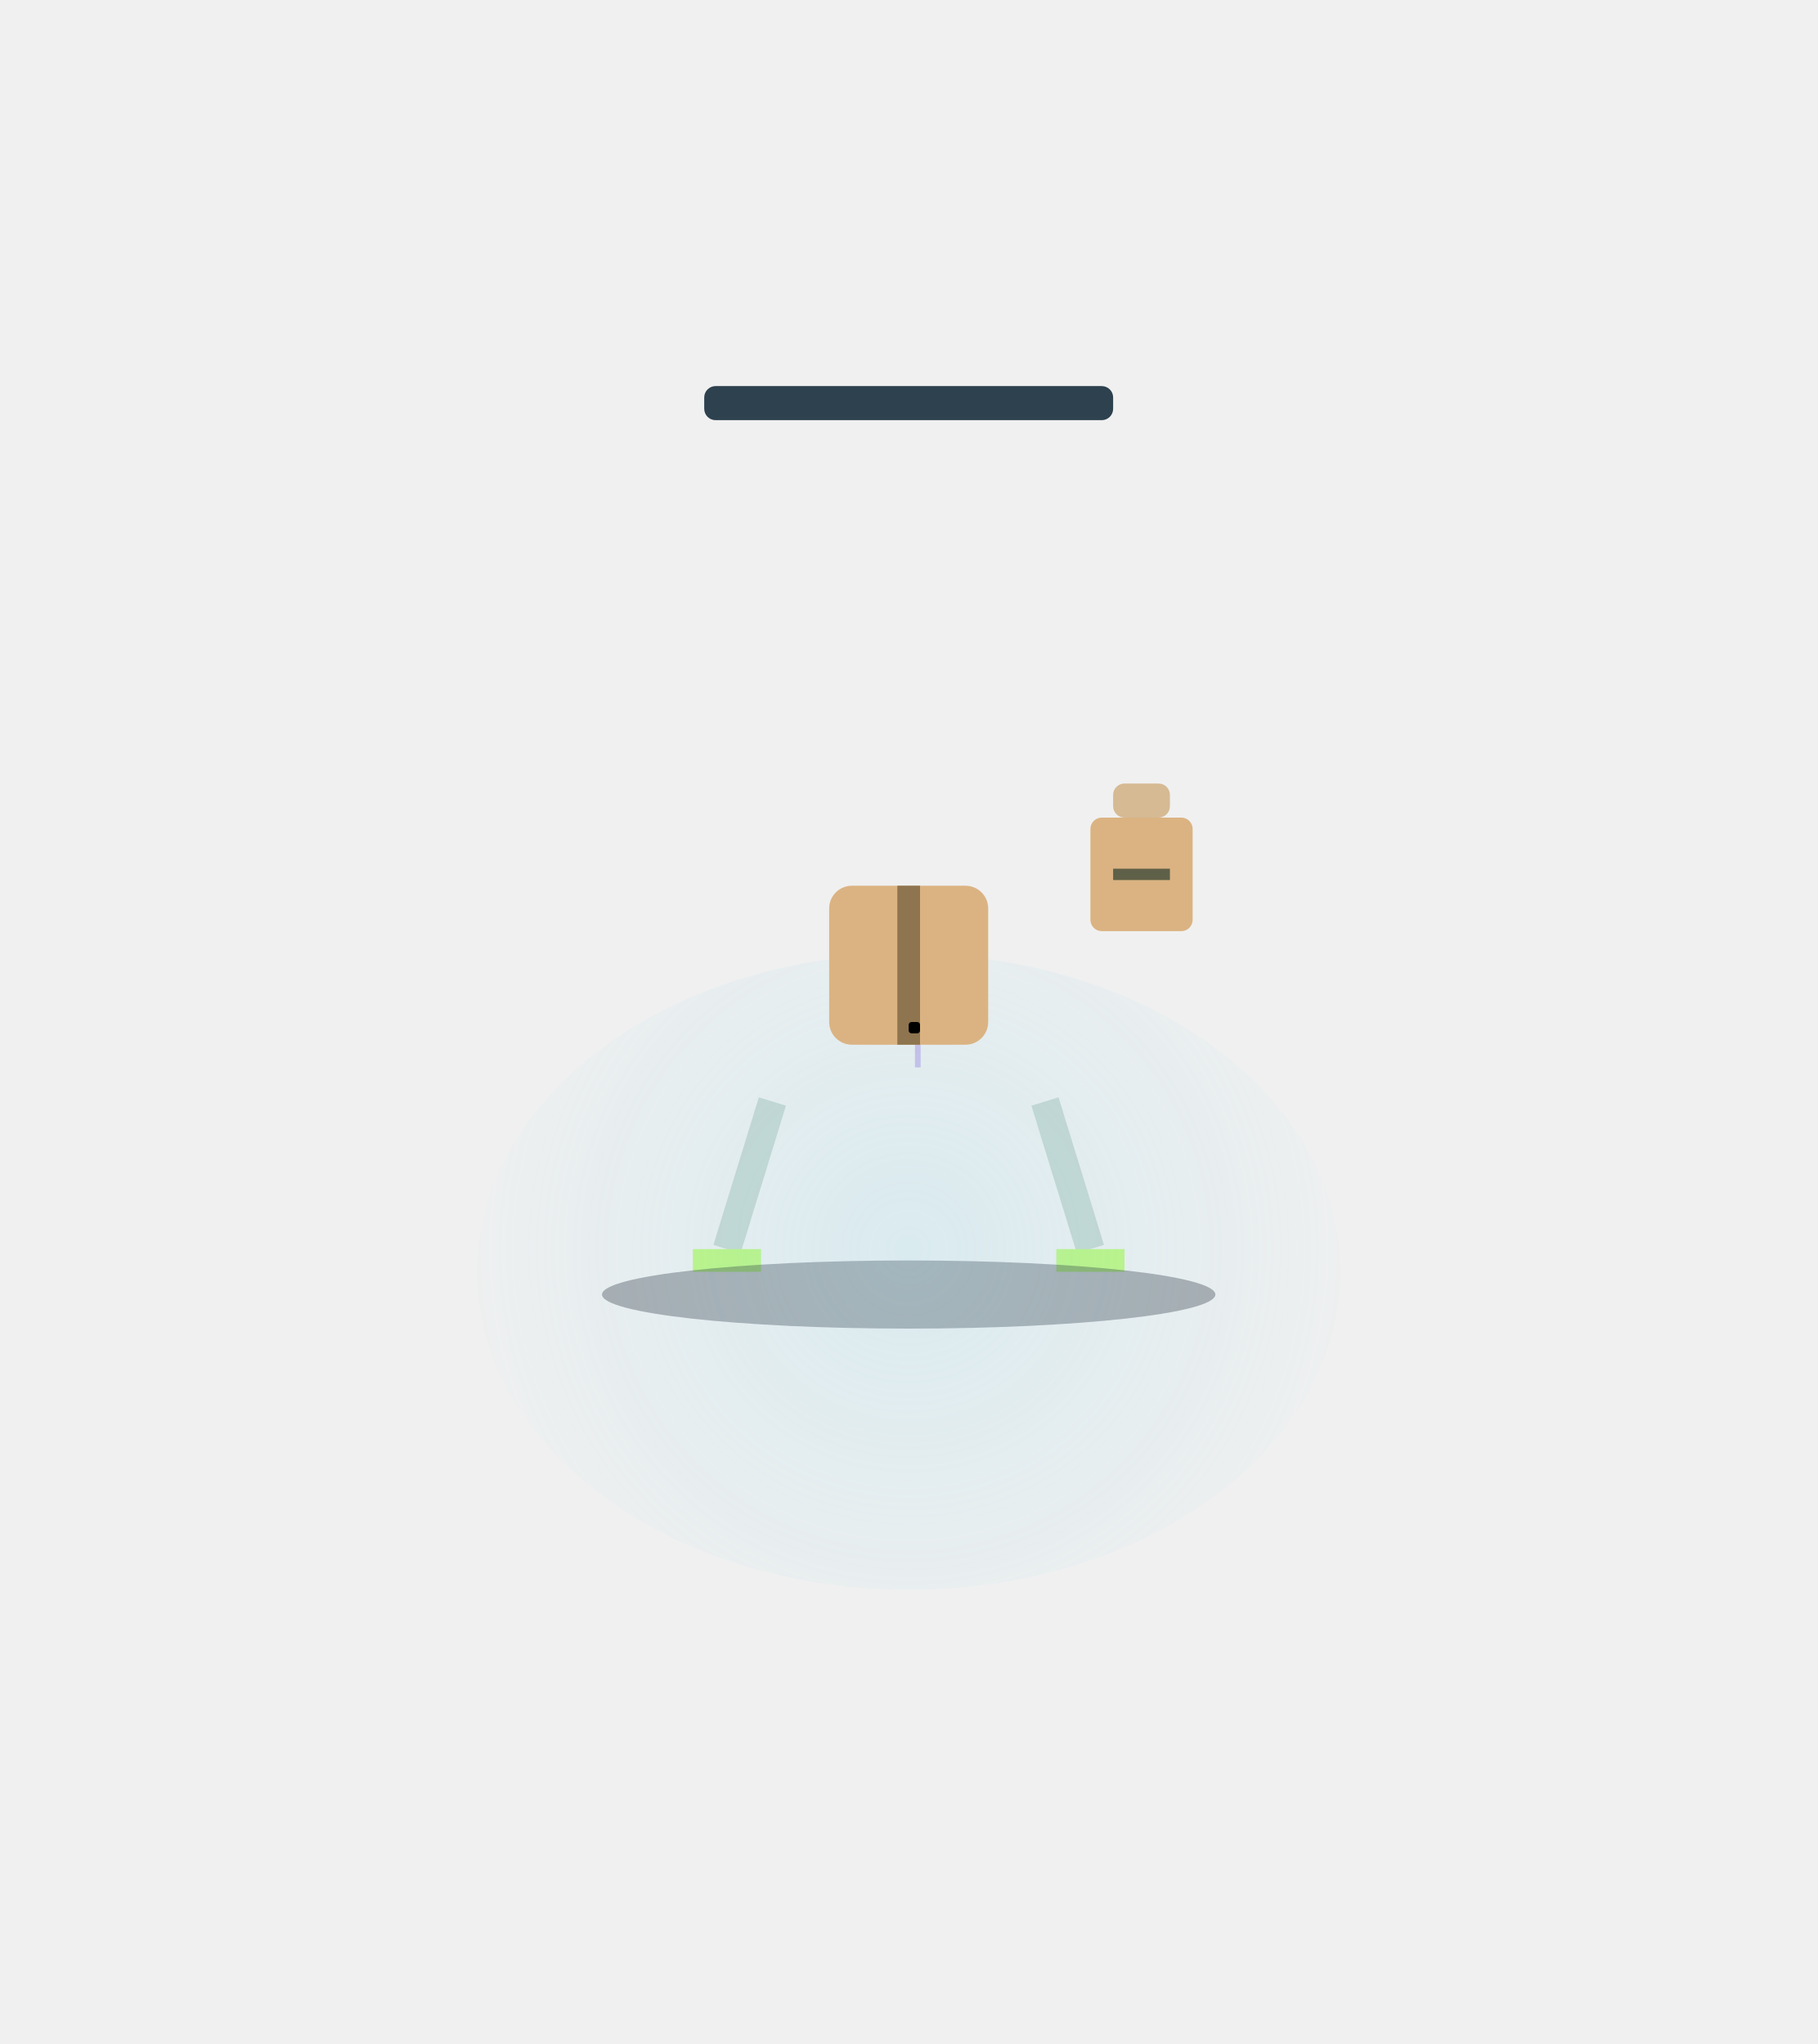
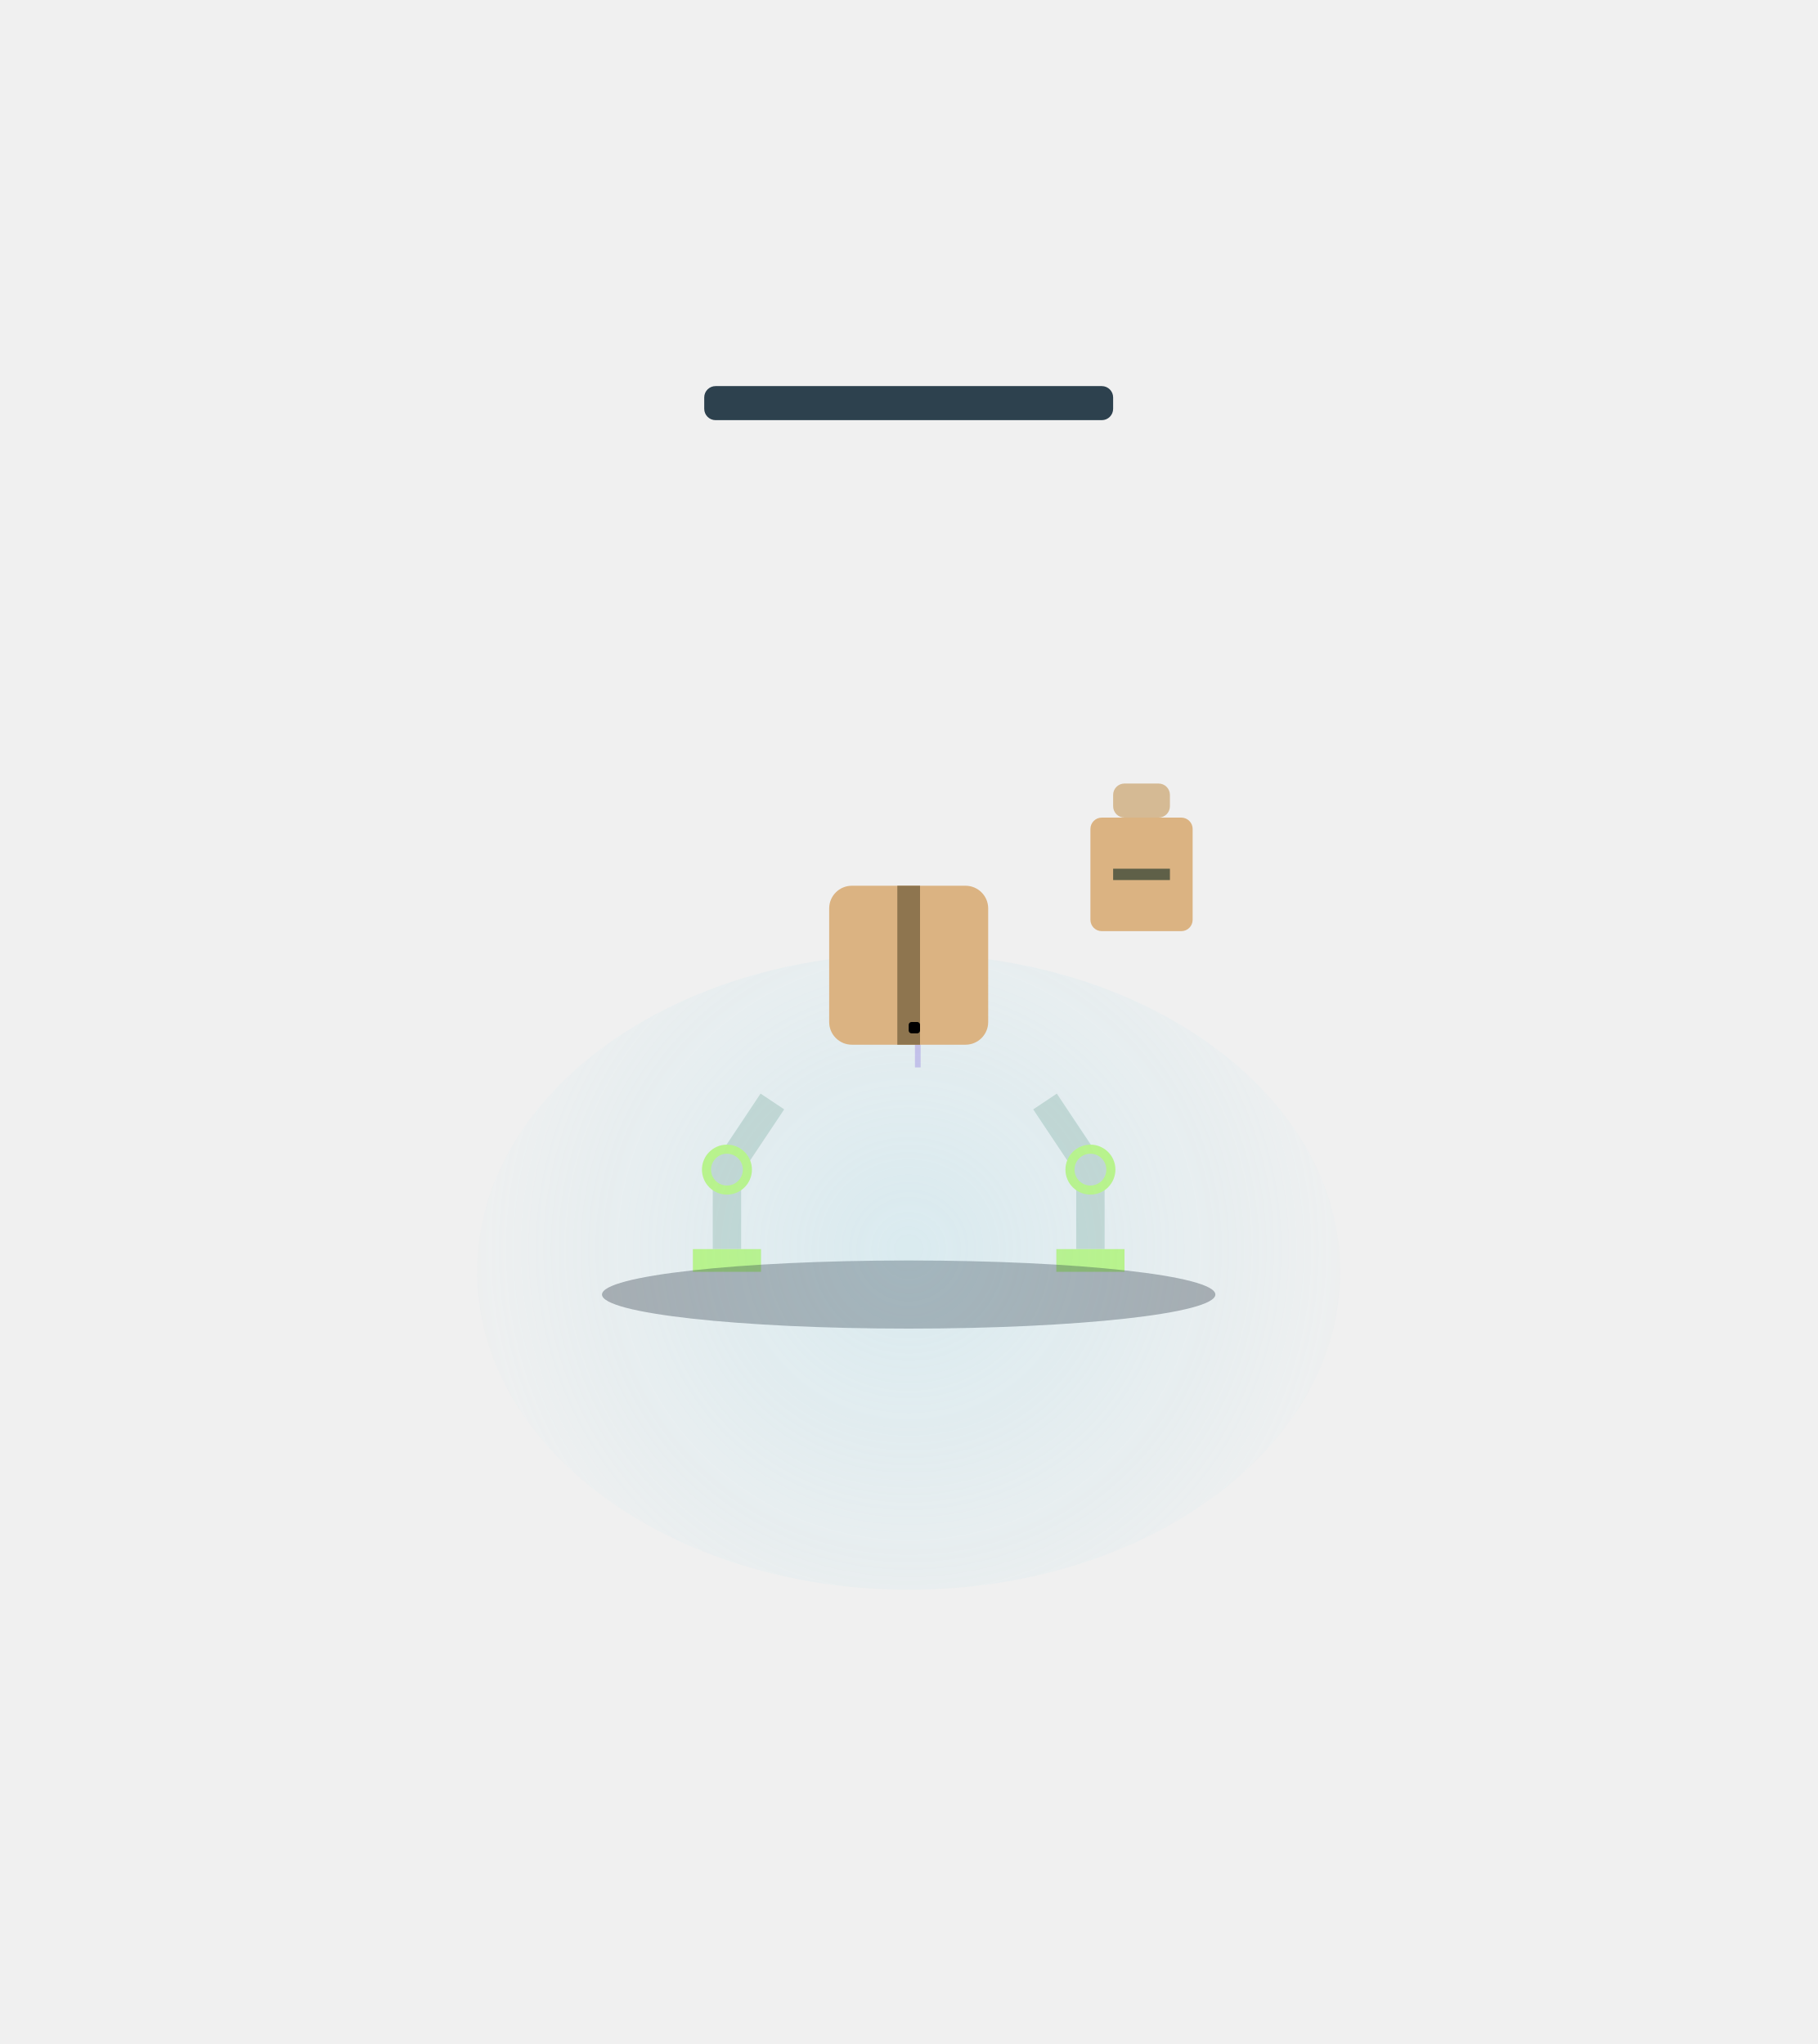
<svg xmlns="http://www.w3.org/2000/svg" viewBox="-80 -90 160 180" overflow="visible">
  <defs>
    <radialGradient id="thrust-glow" gradientUnits="userSpaceOnUse" fx="0" fy="20" cx="0" cy="20" r="43" fr="1">
      <stop offset="0" stop-color="#98daed40" />
      <stop offset="1" stop-color="#98daed00" />
    </radialGradient>
  </defs>
  <style>
    .zeta-tip[data-negative="true"] { fill: #ff8499; }
  </style>
  <g id="star-small">
    <rect width=".9" height=".9" fill="#d4cbea" />
  </g>
  <g id="star-large">
    <rect width="1.8" height="1.8" fill="#d4cbea" />
    <path d="M-3 .8H4 M.8 -3V4" fill="none" stroke="#cabce8" stroke-width=".5" />
  </g>
  <g id="gear" fill="none">
-     <path d="M-12 7L-16 20 M12 7L16 20" stroke="#c7d6d0" stroke-width="2.5" />
+     <path d="M-12 7L-16 13V20 M12 7L16 13V20" stroke="#c7d6d0" stroke-width="2.5" stroke-linejoin="round" />
+     <circle cx="-16" cy="13" r="1.8" fill="#c7d6d0" stroke="#bdf77d" stroke-width=".8" />
+     <circle cx="16" cy="13" r="1.8" fill="#c7d6d0" stroke="#bdf77d" stroke-width=".8" />
    <path d="M-19 21H-13 M13 21H19" stroke="#bdf77d" stroke-width="2" />
  </g>
  <g id="ship-shadow">
    <ellipse cy="24" rx="27" ry="3" fill="#151d2955" />
  </g>
  <g id="vertical-thrust">
    <ellipse cy="22" rx="38" ry="28" fill="url(#thrust-glow)" />
    <ellipse data-wave="0" fill="none" stroke="#98daed" />
    <ellipse data-wave="1" fill="none" stroke="#bdf77d" />
    <ellipse data-wave="2" fill="none" stroke="#98daed" />
    <ellipse data-wave="3" fill="none" stroke="#bdf77d" />
  </g>
  <g id="horizontal-thrust" fill="none" stroke="#98daed" stroke-width="1.5">
    <ellipse data-wave="0" />
    <ellipse data-wave="1" />
    <ellipse data-wave="2" />
  </g>
  <g id="carried-order" font-family="monospace" text-anchor="middle">
    <rect x="16" y="-18" width="9" height="10" rx="1" fill="#dbb382" />
    <rect x="18" y="-21" width="5" height="3" rx="1" fill="#d5ba94" />
    <path d="M18 -13H23" stroke="#5f6048" />
    <text class="zeta-tip" data-tip="" x="21" y="-30" fill="#c8f8a0" font-size="12" font-weight="bold" />
    <text data-destination="" y="-46" fill="#c8f8a0" font-size="9" />
  </g>
  <g id="waiting-order" font-family="monospace" text-anchor="middle">
    <rect x="-7" y="-12" width="14" height="14" rx="2" fill="#dbb382" />
    <path d="M0 -12V2" stroke="#8e754f" stroke-width="2" />
    <text class="zeta-tip" data-tip="" y="-22" fill="#bdf77d" font-size="12" font-weight="bold" />
    <text data-count="" y="15" fill="#e9d2af" font-size="9" />
  </g>
  <g id="service" font-family="monospace" text-anchor="middle">
    <g data-dwell="">
      <rect x="-18" y="-56" width="36" height="3" rx="1" fill="#2d414e" />
      <rect data-progress="" x="-18" y="-56" height="3" rx="1" fill="#bdf77d" />
    </g>
    <text data-refuel="" y="-66" fill="#98daed" font-size="10" font-weight="bold" />
  </g>
  <g id="particle" data-crash-colors="#ffffff,#bce9ff,#78b6d5" data-service-color="#bdf77d">
    <rect width="1" height="1" rx=".25" />
  </g>
  <g id="crash-message" font-family="monospace" text-anchor="middle">
    <text x="640" y="420" fill="#f4c2ce" font-size="22" font-weight="bold">SAUCER LOST</text>
    <text data-message="" x="640" y="449" fill="#c7b6d4" font-size="10" />
  </g>
  <g id="storm-rain">
    <path d="" fill="none" stroke="#ffffff" stroke-width="1.8" stroke-linecap="round" />
  </g>
</svg>
